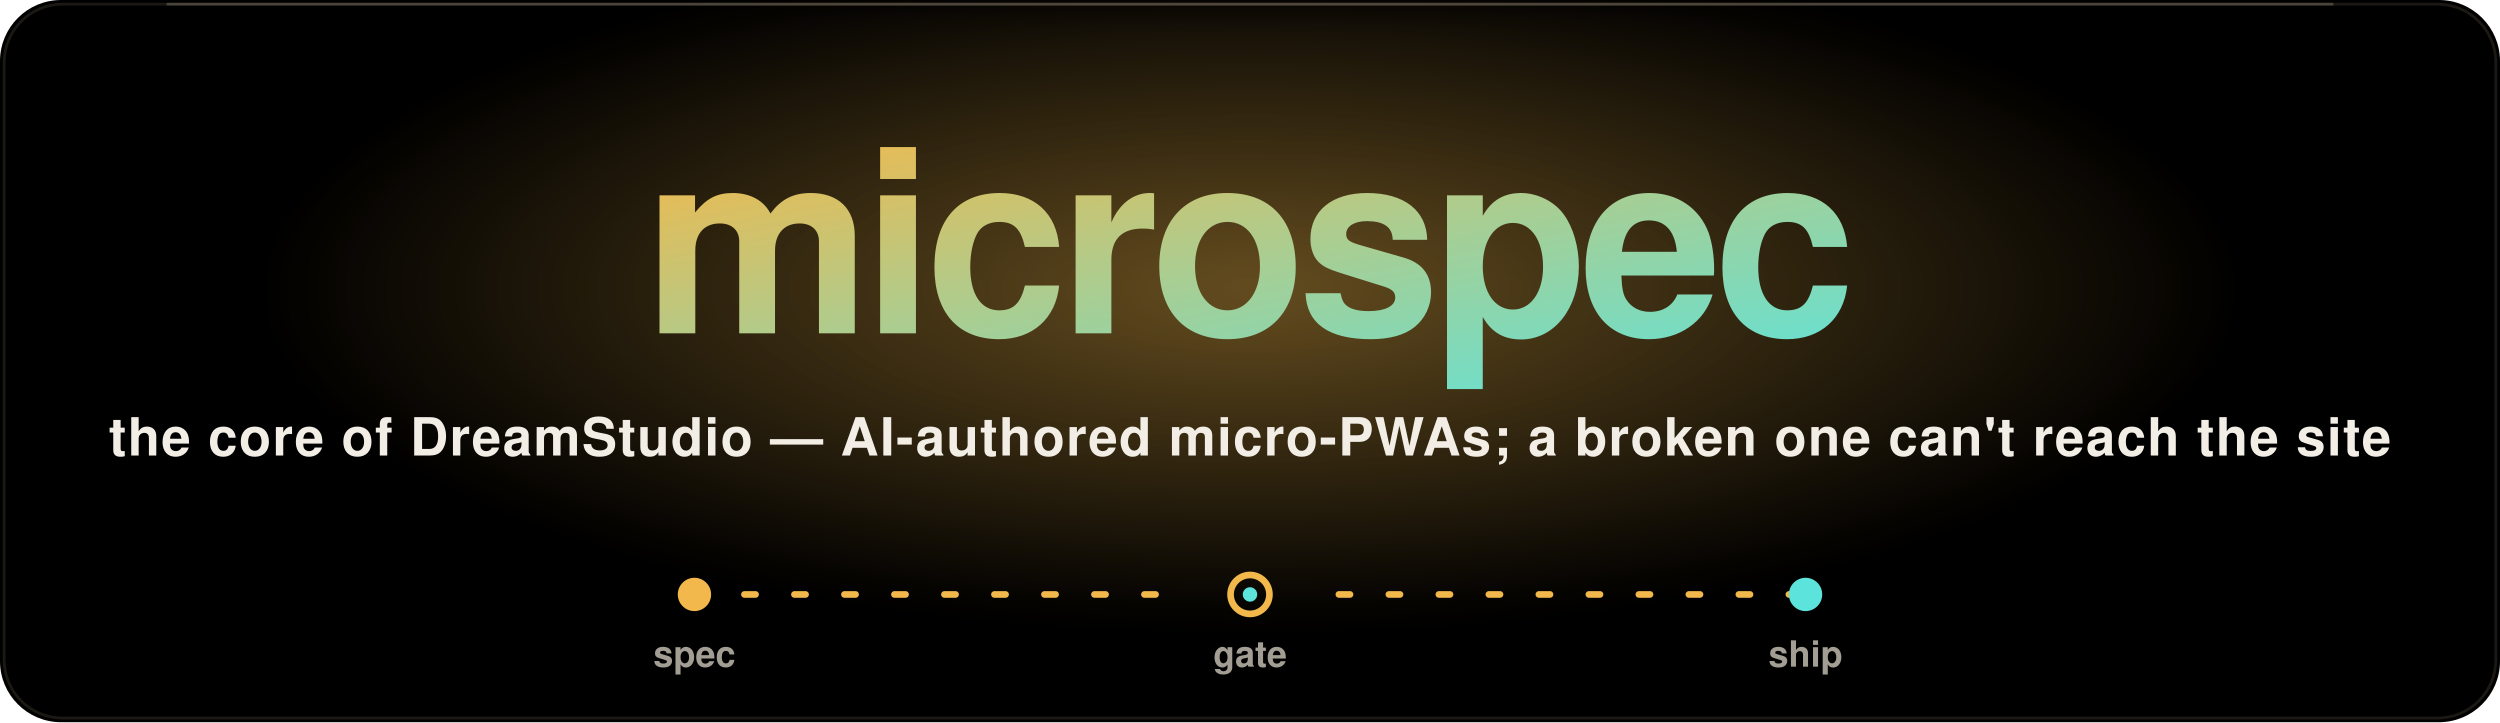
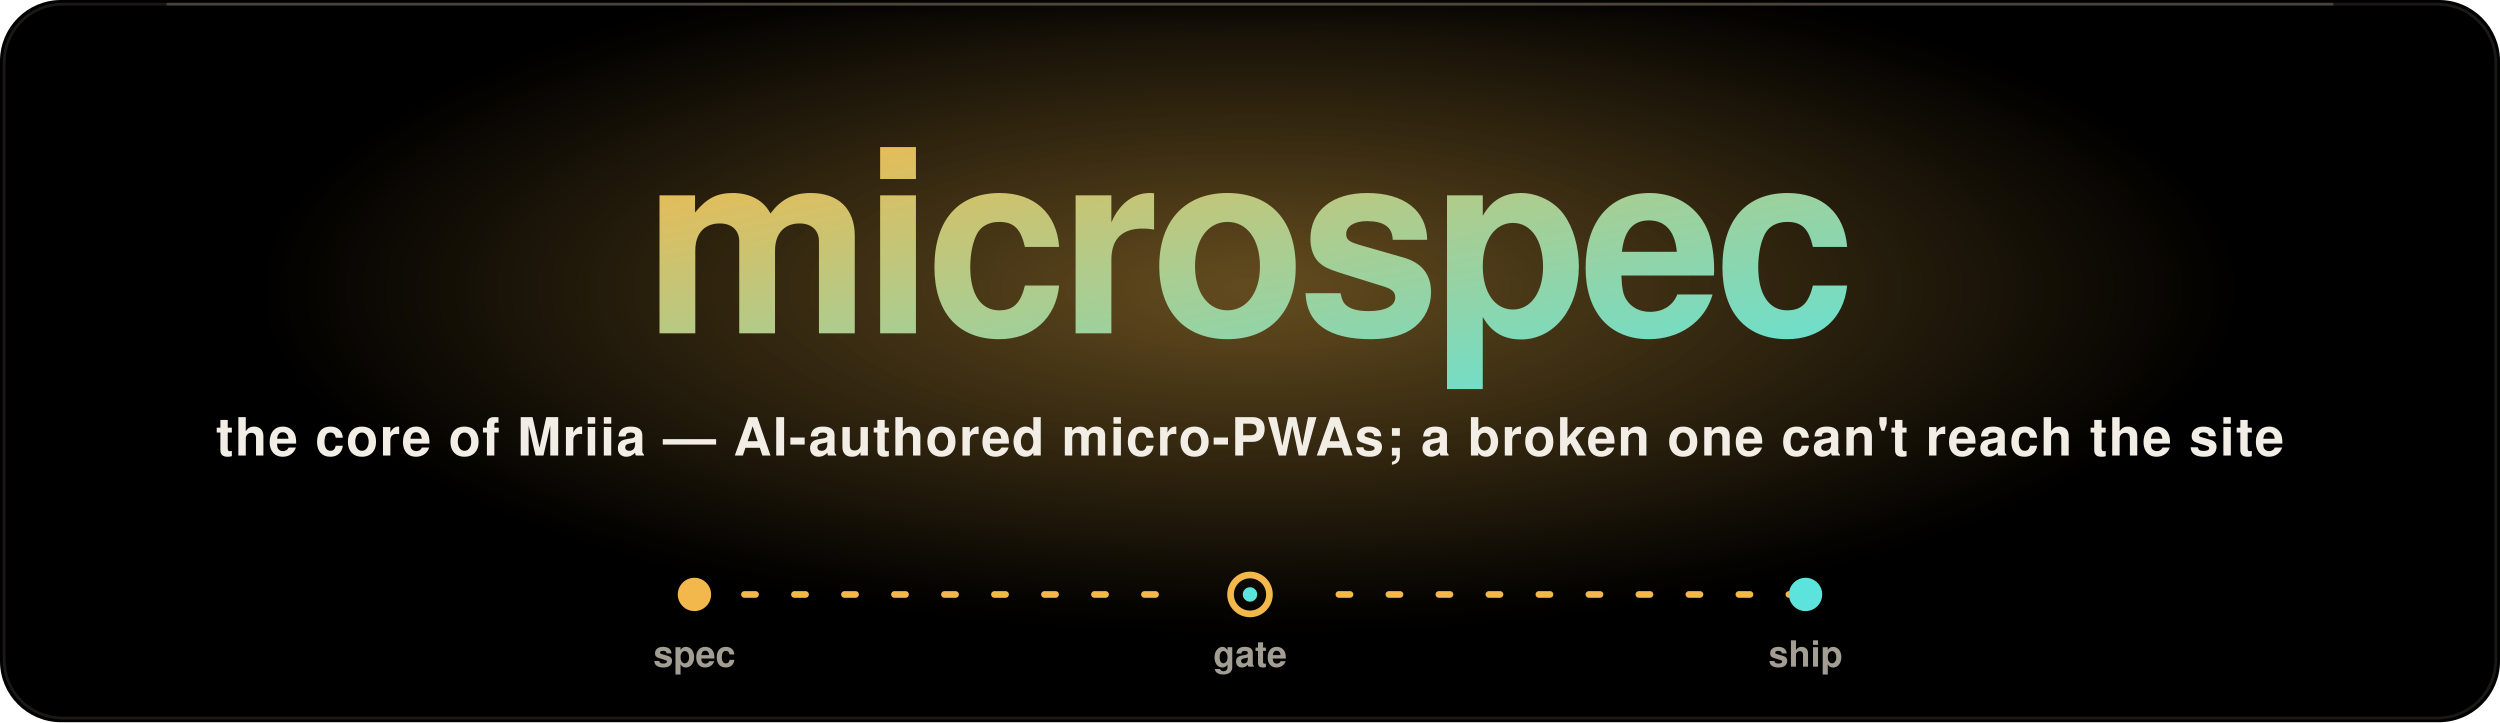
- <svg xmlns="http://www.w3.org/2000/svg" viewBox="0 0 900 260" width="900" height="260" role="img" aria-label="microspec — the core of DreamStudio: AI-authored micro-PWAs that pass the gates">
+ <svg xmlns="http://www.w3.org/2000/svg" viewBox="0 0 900 260" width="900" height="260" role="img" aria-label="microspec — the core of Mriia: AI-authored micro-PWAs that pass the gates">
  <defs>
    <linearGradient id="neon" x1="0" y1="0" x2="1" y2="1">
      <stop offset="0" stop-color="#F2B84B" />
      <stop offset="1" stop-color="#5CE4DC" />
    </linearGradient>
    <radialGradient id="halo" cx="0.5" cy="0.5" r="0.5">
      <stop offset="0" stop-color="#F2B84B" stop-opacity="0.42" />
      <stop offset="1" stop-color="#F2B84B" stop-opacity="0" />
    </radialGradient>
    <filter id="soft" x="-40%" y="-40%" width="180%" height="180%">
      <feGaussianBlur stdDeviation="7" />
    </filter>
    <style>
      @keyframes breathe { 0%,100% { opacity:.35 } 50% { opacity:.85 } }
      @keyframes track   { 0% { stroke-dashoffset:36 } 100% { stroke-dashoffset:0 } }
      @keyframes tick    { 0%,72% { opacity:.35 } 80%,100% { opacity:1 } }
      .halo  { animation: breathe 3.6s ease-in-out infinite }
      .flow  { stroke-dasharray:4 14; animation: track 1.1s linear infinite }
      .n1 { animation: tick 3s ease-in-out infinite }
      .n2 { animation: tick 3s ease-in-out infinite .5s }
      .n3 { animation: tick 3s ease-in-out infinite 1s }
      @media (prefers-reduced-motion: reduce) { .halo,.flow,.n1,.n2,.n3 { animation:none } .halo{opacity:.6} }
    </style>
  </defs>
  <rect width="900" height="260" rx="22" fill="#000000" />
  <rect x="1.5" y="1.5" width="897" height="257" rx="21" fill="none" stroke="#FFE8C4" stroke-opacity="0.11" />
  <path d="M60 1.5 H840" stroke="#FFEED0" stroke-opacity="0.2" />
  <ellipse class="halo" cx="450" cy="104" rx="360" ry="120" fill="url(#halo)" filter="url(#soft)" />
  <text x="450" y="120" text-anchor="middle" font-family="'Segoe UI',Helvetica,Arial,sans-serif" font-weight="800" font-size="92" letter-spacing="-3" fill="url(#neon)">microspec</text>
-   <text x="450" y="164" text-anchor="middle" font-family="'Segoe UI',Helvetica,Arial,sans-serif" font-weight="600" font-size="19" letter-spacing="0.5" fill="#F2EEE6">the core of DreamStudio — AI-authored micro-PWAs; a broken one can't reach the site</text>
+   <text x="450" y="164" text-anchor="middle" font-family="'Segoe UI',Helvetica,Arial,sans-serif" font-weight="600" font-size="19" letter-spacing="0.5" fill="#F2EEE6">the core of Mriia — AI-authored micro-PWAs; a broken one can't reach the site</text>
  <g transform="translate(0,214)" font-family="'Segoe UI',Helvetica,Arial,sans-serif" font-weight="600" font-size="13" fill="#A39E94">
    <line class="flow" x1="250" y1="0" x2="418" y2="0" stroke="#F2B84B" stroke-width="2.4" stroke-linecap="round" />
    <line class="flow" x1="482" y1="0" x2="650" y2="0" stroke="#F2B84B" stroke-width="2.4" stroke-linecap="round" />
    <g class="n1">
      <circle cx="250" cy="0" r="6" fill="#F2B84B" />
      <text x="250" y="26" text-anchor="middle">spec</text>
    </g>
    <g class="n2">
      <circle cx="450" cy="0" r="7" fill="none" stroke="#F2B84B" stroke-width="2.4" />
      <circle cx="450" cy="0" r="2.6" fill="#5CE4DC" />
      <text x="450" y="26" text-anchor="middle">gate</text>
    </g>
    <g class="n3">
      <circle cx="650" cy="0" r="6" fill="#5CE4DC" />
      <text x="650" y="26" text-anchor="middle">ship</text>
    </g>
  </g>
</svg>
